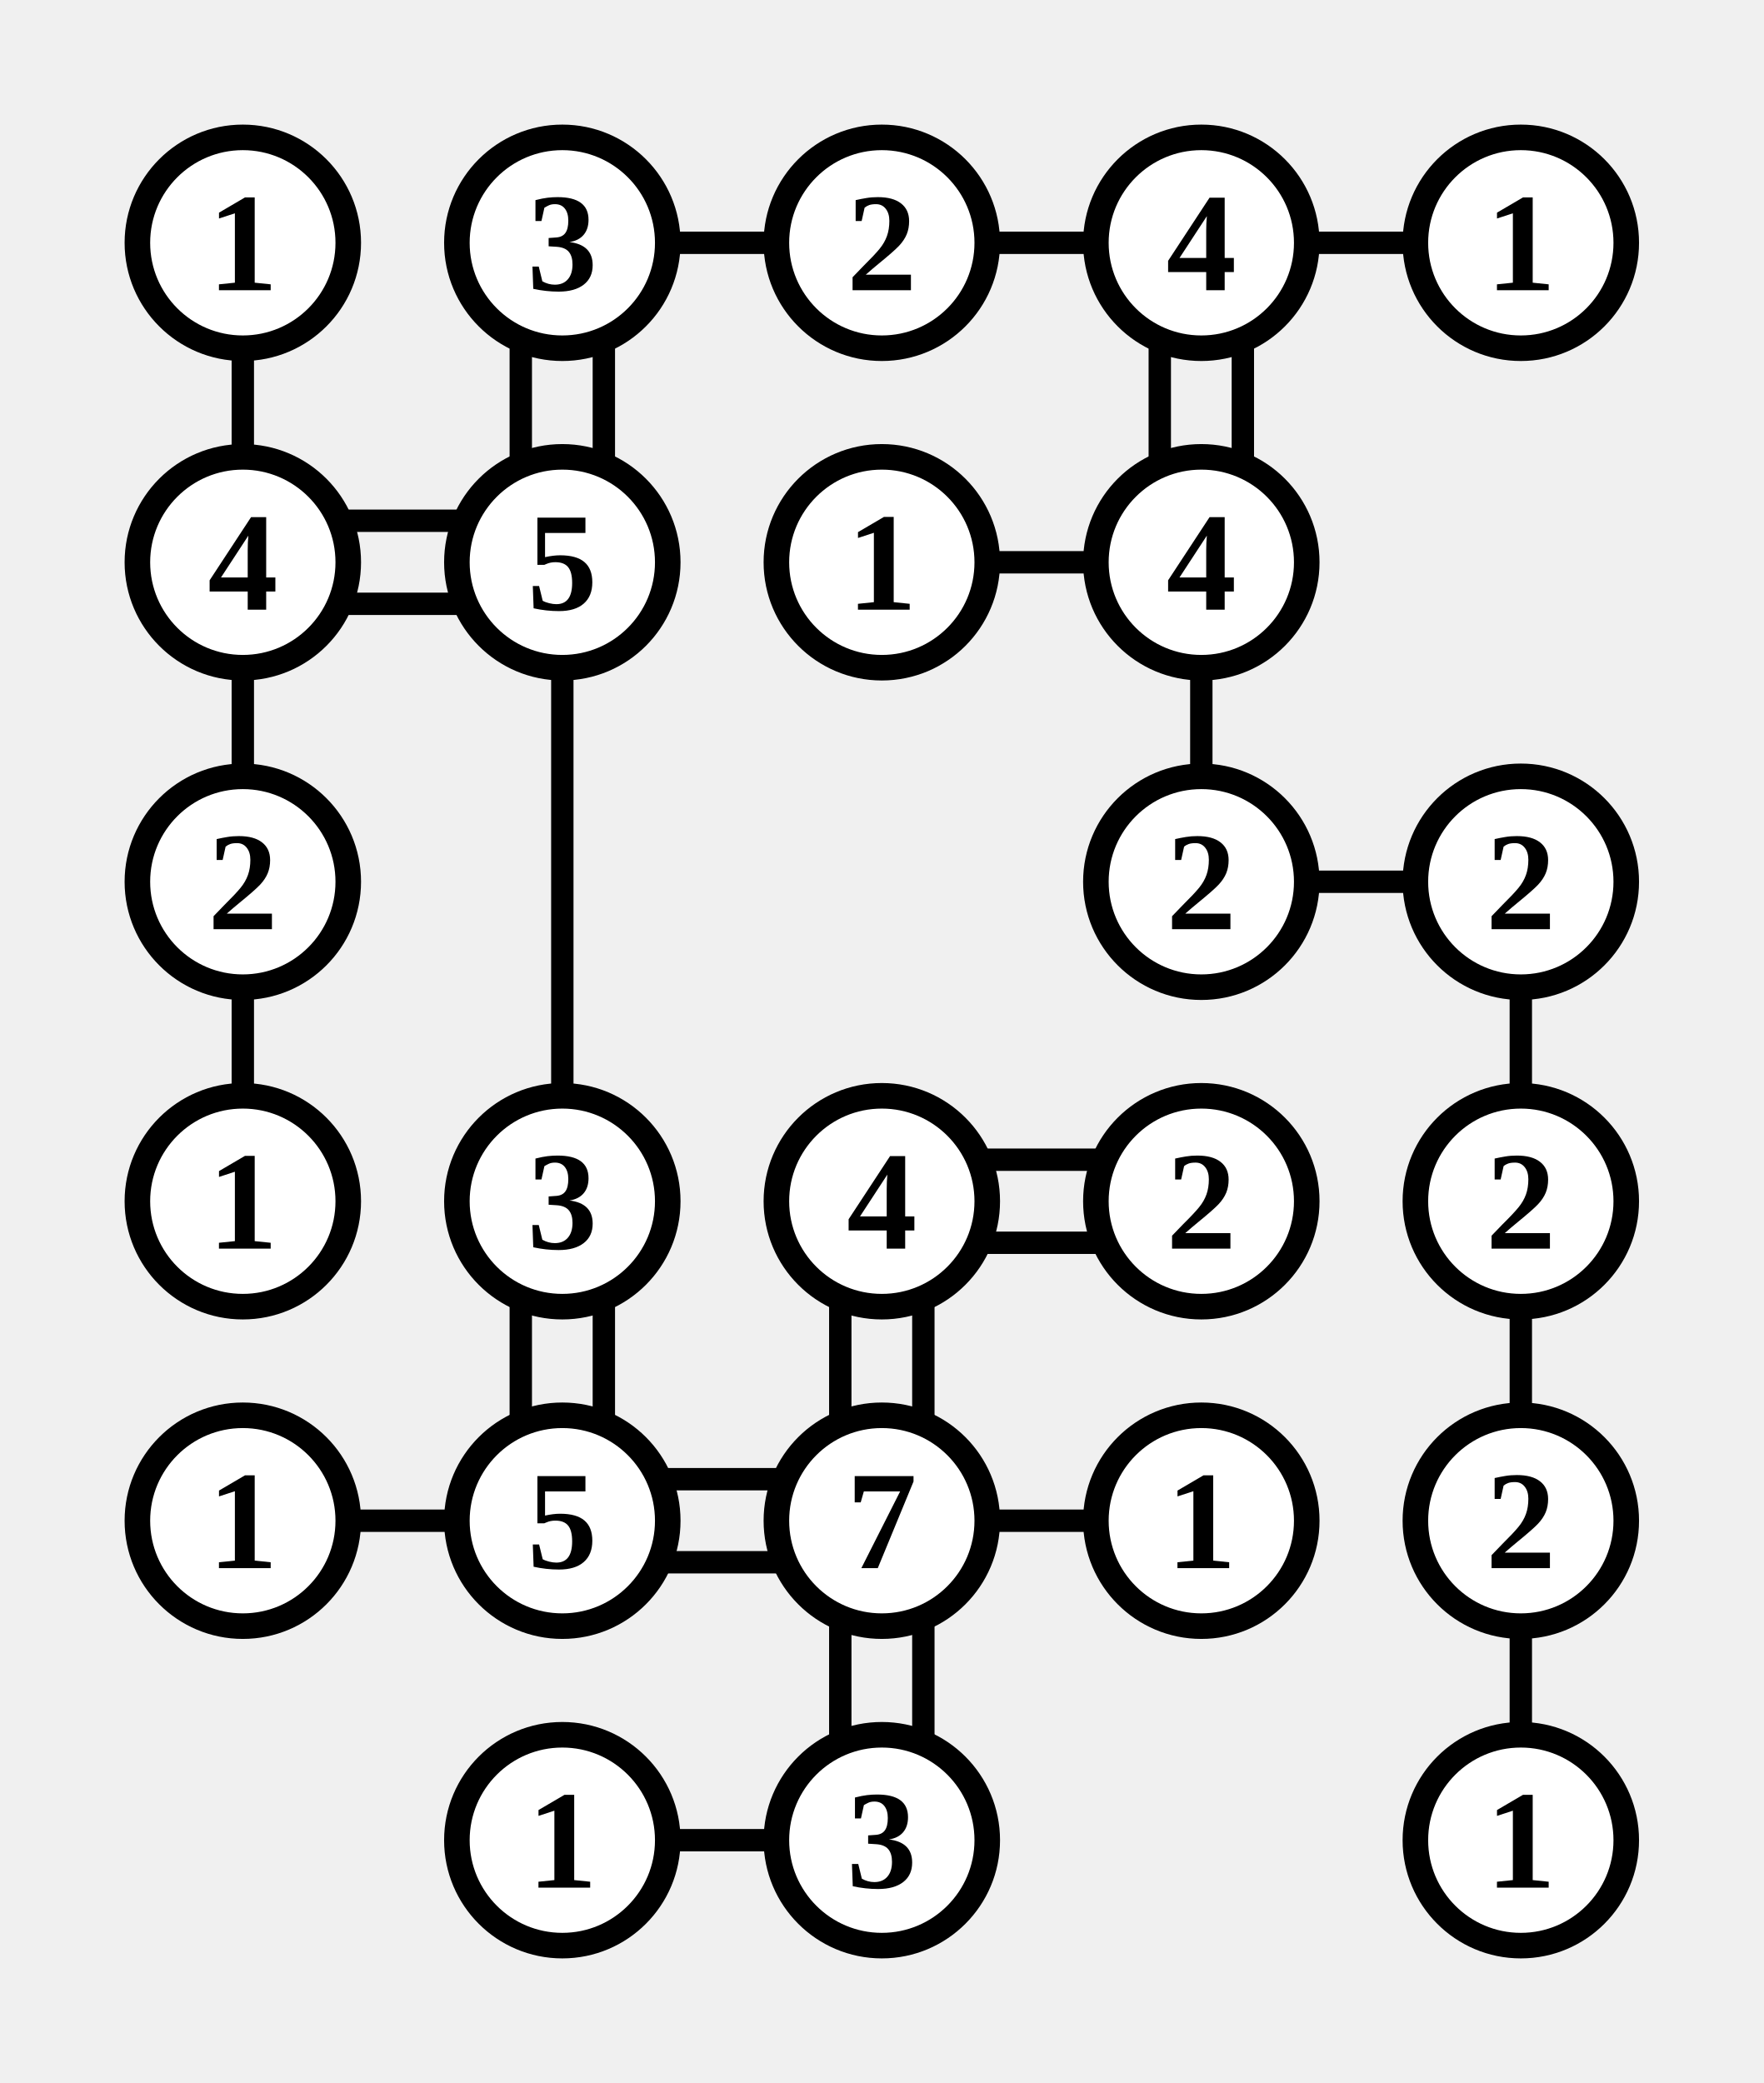
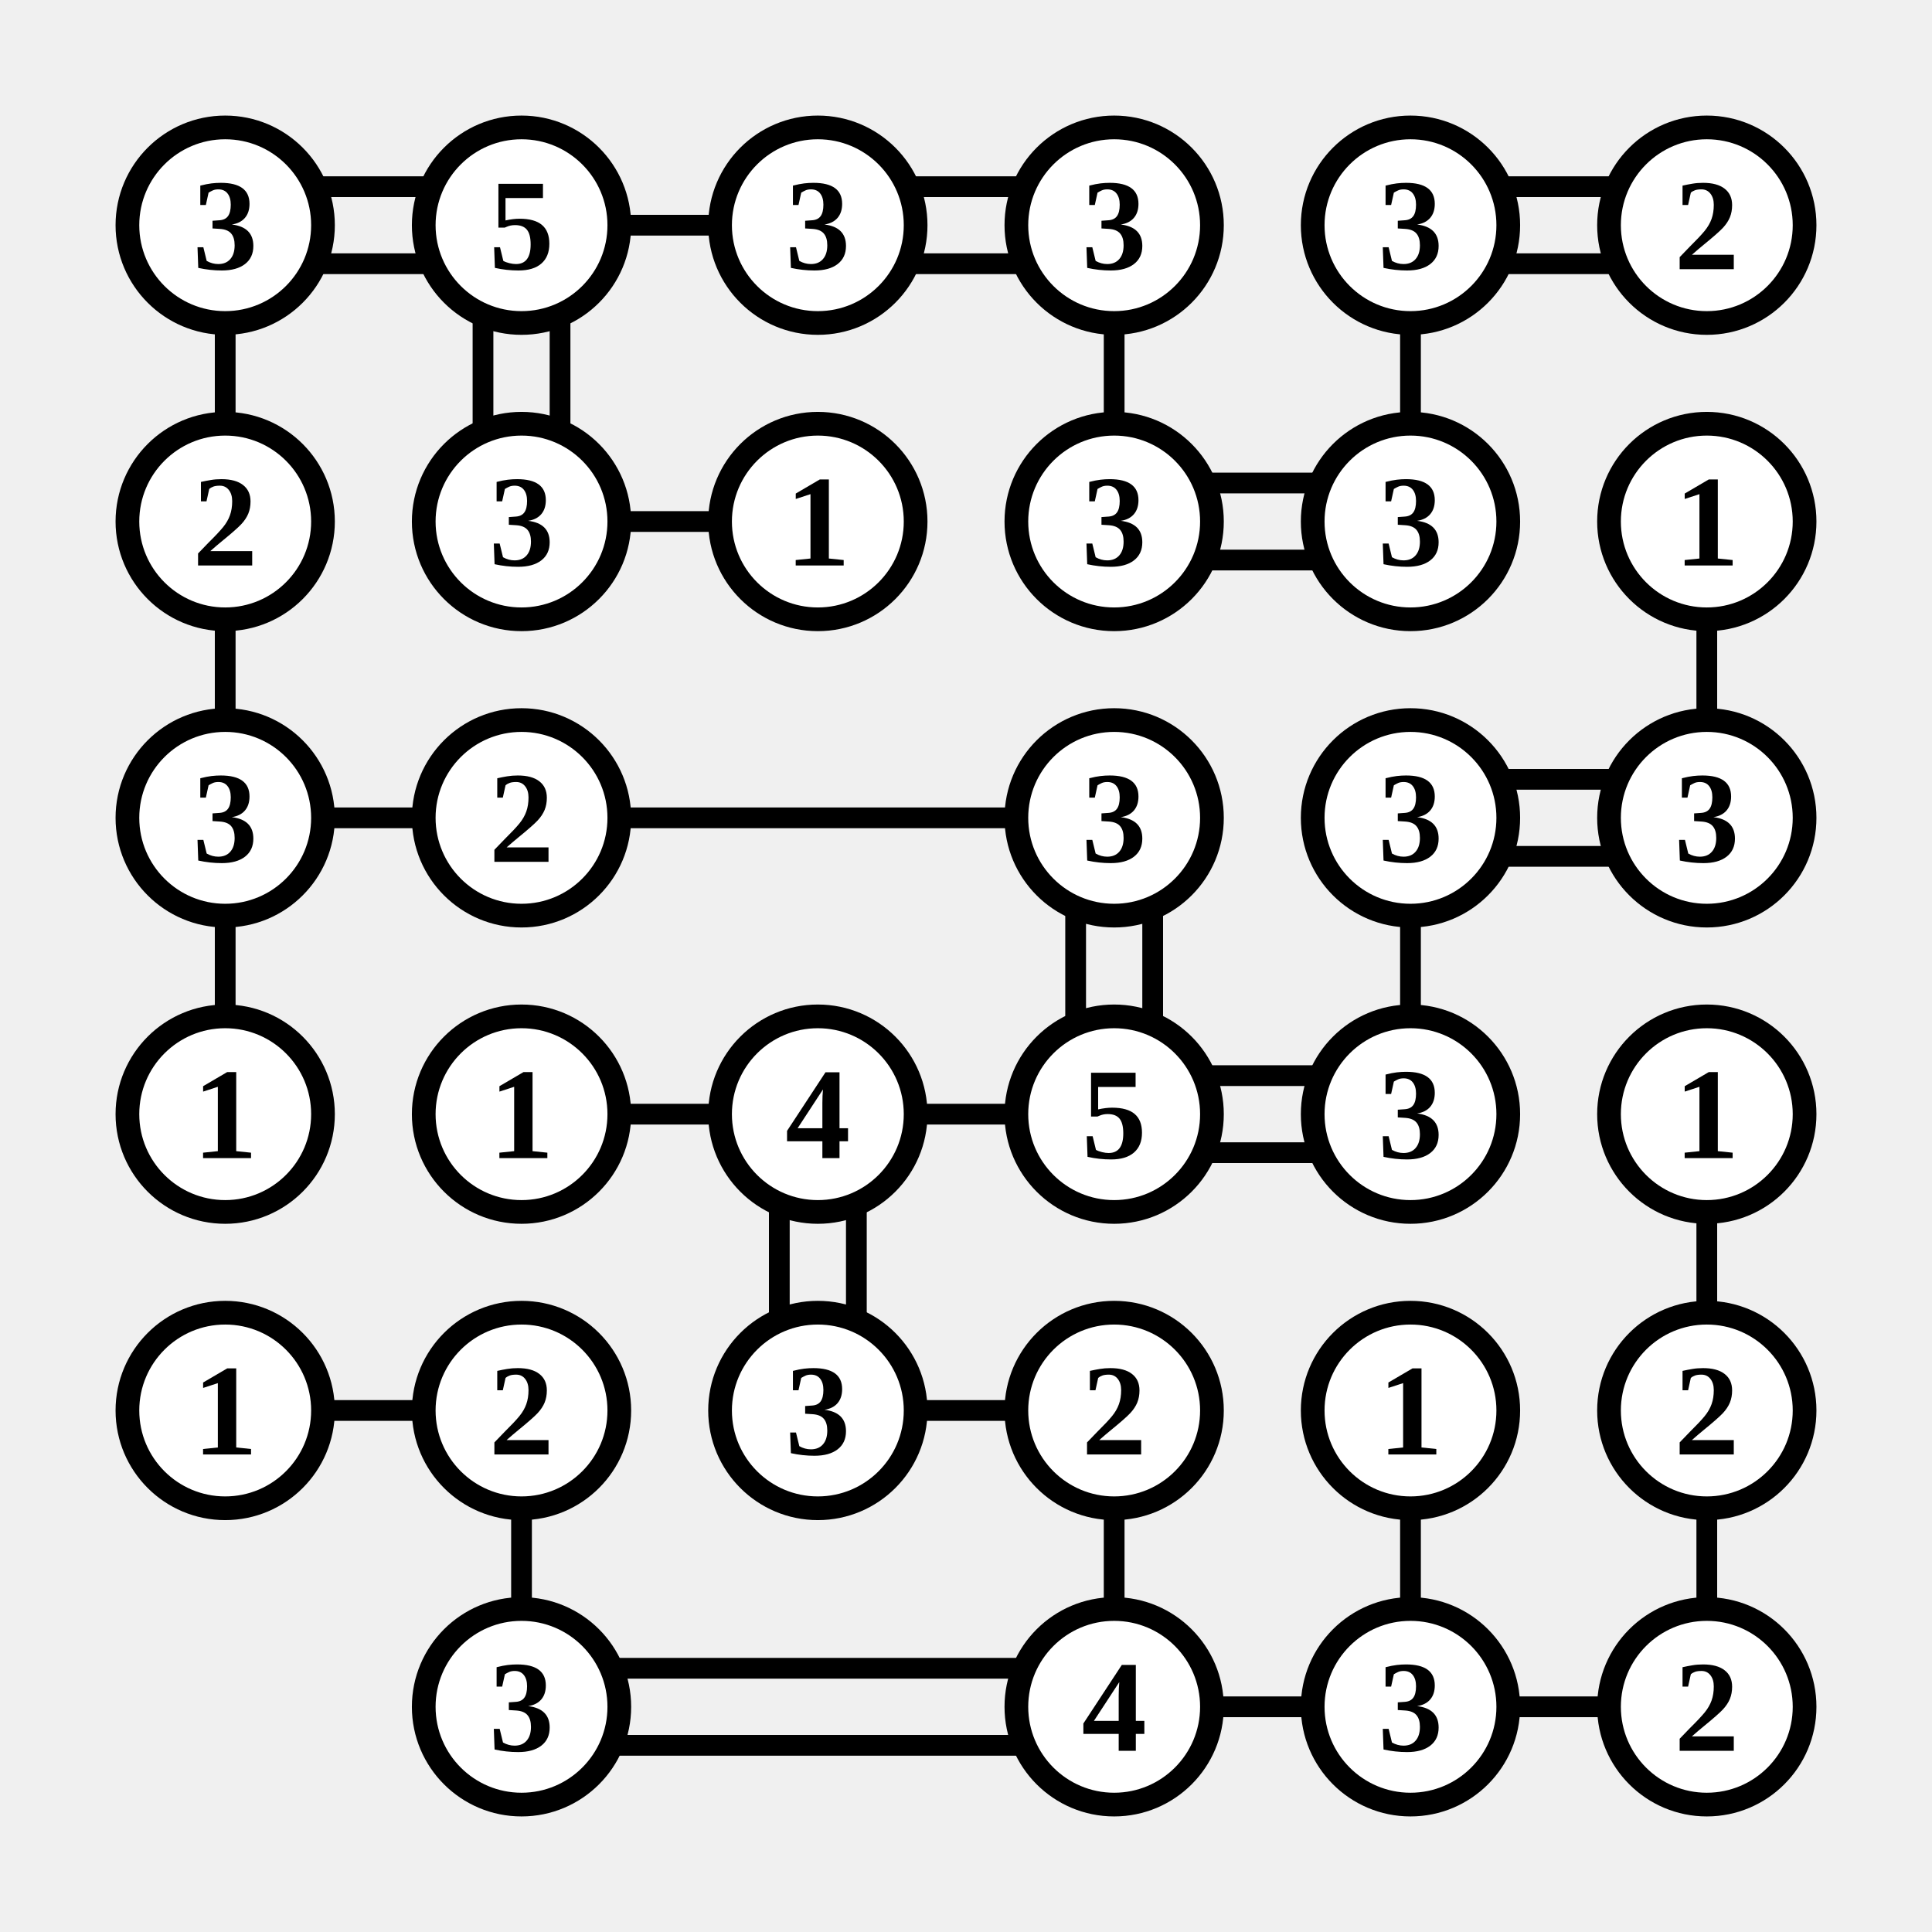
- <svg xmlns="http://www.w3.org/2000/svg" class="p" viewBox="0 0 552 652" preserveAspectRatio="xMidYMid meet" shape-rendering="geometricPrecision">
-   <path d="M76 107V145M207 76H245M163 107V145M189 107V145M307 76H345M407 76H445M363 107V145M389 107V145M107 163H145M107 189H145M76 207V245M176 207V345M307 176H345M376 207V245M76 307V345M407 276H445M476 307V345M163 407V445M189 407V445M307 363H345M307 389H345M263 407V445M289 407V445M476 407V445M107 476H145M207 463H245M207 489H245M307 476H345M263 507V545M289 507V545M476 507V545M207 576H245" fill="none" stroke="#000" stroke-width="7" stroke-linecap="butt" />
+ <svg xmlns="http://www.w3.org/2000/svg" class="p" viewBox="0 0 652 652" preserveAspectRatio="xMidYMid meet" shape-rendering="geometricPrecision">
+   <path d="M107 63H145M107 89H145M76 107V145M207 76H245M163 107V145M189 107V145M307 63H345M307 89H345M376 107V145M507 63H545M507 89H545M476 107V145M76 207V245M207 176H245M407 163H445M407 189H445M576 207V245M107 276H145M76 307V345M207 276H345M363 307V345M389 307V345M507 263H545M507 289H545M476 307V345M207 376H245M307 376H345M263 407V445M289 407V445M407 363H445M407 389H445M576 407V445M107 476H145M176 507V545M307 476H345M376 507V545M476 507V545M576 507V545M207 563H345M207 589H345M407 576H445M507 576H545" fill="none" stroke="#000" stroke-width="7" stroke-linecap="butt" />
  <circle cx="76" cy="76" r="33" fill="#fff" stroke="#000" stroke-width="8" />
-   <text x="76" y="76" font-size="44" text-anchor="middle" dominant-baseline="central" fill="#000" font-weight="700">1</text>
+   <text x="76" y="76" font-size="44" text-anchor="middle" dominant-baseline="central" fill="#000" font-weight="700">3</text>
  <circle cx="176" cy="76" r="33" fill="#fff" stroke="#000" stroke-width="8" />
-   <text x="176" y="76" font-size="44" text-anchor="middle" dominant-baseline="central" fill="#000" font-weight="700">3</text>
+   <text x="176" y="76" font-size="44" text-anchor="middle" dominant-baseline="central" fill="#000" font-weight="700">5</text>
  <circle cx="276" cy="76" r="33" fill="#fff" stroke="#000" stroke-width="8" />
-   <text x="276" y="76" font-size="44" text-anchor="middle" dominant-baseline="central" fill="#000" font-weight="700">2</text>
+   <text x="276" y="76" font-size="44" text-anchor="middle" dominant-baseline="central" fill="#000" font-weight="700">3</text>
  <circle cx="376" cy="76" r="33" fill="#fff" stroke="#000" stroke-width="8" />
-   <text x="376" y="76" font-size="44" text-anchor="middle" dominant-baseline="central" fill="#000" font-weight="700">4</text>
+   <text x="376" y="76" font-size="44" text-anchor="middle" dominant-baseline="central" fill="#000" font-weight="700">3</text>
  <circle cx="476" cy="76" r="33" fill="#fff" stroke="#000" stroke-width="8" />
-   <text x="476" y="76" font-size="44" text-anchor="middle" dominant-baseline="central" fill="#000" font-weight="700">1</text>
+   <text x="476" y="76" font-size="44" text-anchor="middle" dominant-baseline="central" fill="#000" font-weight="700">3</text>
+   <circle cx="576" cy="76" r="33" fill="#fff" stroke="#000" stroke-width="8" />
+   <text x="576" y="76" font-size="44" text-anchor="middle" dominant-baseline="central" fill="#000" font-weight="700">2</text>
  <circle cx="76" cy="176" r="33" fill="#fff" stroke="#000" stroke-width="8" />
-   <text x="76" y="176" font-size="44" text-anchor="middle" dominant-baseline="central" fill="#000" font-weight="700">4</text>
+   <text x="76" y="176" font-size="44" text-anchor="middle" dominant-baseline="central" fill="#000" font-weight="700">2</text>
  <circle cx="176" cy="176" r="33" fill="#fff" stroke="#000" stroke-width="8" />
-   <text x="176" y="176" font-size="44" text-anchor="middle" dominant-baseline="central" fill="#000" font-weight="700">5</text>
+   <text x="176" y="176" font-size="44" text-anchor="middle" dominant-baseline="central" fill="#000" font-weight="700">3</text>
  <circle cx="276" cy="176" r="33" fill="#fff" stroke="#000" stroke-width="8" />
  <text x="276" y="176" font-size="44" text-anchor="middle" dominant-baseline="central" fill="#000" font-weight="700">1</text>
  <circle cx="376" cy="176" r="33" fill="#fff" stroke="#000" stroke-width="8" />
-   <text x="376" y="176" font-size="44" text-anchor="middle" dominant-baseline="central" fill="#000" font-weight="700">4</text>
+   <text x="376" y="176" font-size="44" text-anchor="middle" dominant-baseline="central" fill="#000" font-weight="700">3</text>
+   <circle cx="476" cy="176" r="33" fill="#fff" stroke="#000" stroke-width="8" />
+   <text x="476" y="176" font-size="44" text-anchor="middle" dominant-baseline="central" fill="#000" font-weight="700">3</text>
+   <circle cx="576" cy="176" r="33" fill="#fff" stroke="#000" stroke-width="8" />
+   <text x="576" y="176" font-size="44" text-anchor="middle" dominant-baseline="central" fill="#000" font-weight="700">1</text>
  <circle cx="76" cy="276" r="33" fill="#fff" stroke="#000" stroke-width="8" />
-   <text x="76" y="276" font-size="44" text-anchor="middle" dominant-baseline="central" fill="#000" font-weight="700">2</text>
+   <text x="76" y="276" font-size="44" text-anchor="middle" dominant-baseline="central" fill="#000" font-weight="700">3</text>
+   <circle cx="176" cy="276" r="33" fill="#fff" stroke="#000" stroke-width="8" />
+   <text x="176" y="276" font-size="44" text-anchor="middle" dominant-baseline="central" fill="#000" font-weight="700">2</text>
  <circle cx="376" cy="276" r="33" fill="#fff" stroke="#000" stroke-width="8" />
-   <text x="376" y="276" font-size="44" text-anchor="middle" dominant-baseline="central" fill="#000" font-weight="700">2</text>
+   <text x="376" y="276" font-size="44" text-anchor="middle" dominant-baseline="central" fill="#000" font-weight="700">3</text>
  <circle cx="476" cy="276" r="33" fill="#fff" stroke="#000" stroke-width="8" />
-   <text x="476" y="276" font-size="44" text-anchor="middle" dominant-baseline="central" fill="#000" font-weight="700">2</text>
+   <text x="476" y="276" font-size="44" text-anchor="middle" dominant-baseline="central" fill="#000" font-weight="700">3</text>
+   <circle cx="576" cy="276" r="33" fill="#fff" stroke="#000" stroke-width="8" />
+   <text x="576" y="276" font-size="44" text-anchor="middle" dominant-baseline="central" fill="#000" font-weight="700">3</text>
  <circle cx="76" cy="376" r="33" fill="#fff" stroke="#000" stroke-width="8" />
  <text x="76" y="376" font-size="44" text-anchor="middle" dominant-baseline="central" fill="#000" font-weight="700">1</text>
  <circle cx="176" cy="376" r="33" fill="#fff" stroke="#000" stroke-width="8" />
-   <text x="176" y="376" font-size="44" text-anchor="middle" dominant-baseline="central" fill="#000" font-weight="700">3</text>
+   <text x="176" y="376" font-size="44" text-anchor="middle" dominant-baseline="central" fill="#000" font-weight="700">1</text>
  <circle cx="276" cy="376" r="33" fill="#fff" stroke="#000" stroke-width="8" />
  <text x="276" y="376" font-size="44" text-anchor="middle" dominant-baseline="central" fill="#000" font-weight="700">4</text>
  <circle cx="376" cy="376" r="33" fill="#fff" stroke="#000" stroke-width="8" />
-   <text x="376" y="376" font-size="44" text-anchor="middle" dominant-baseline="central" fill="#000" font-weight="700">2</text>
+   <text x="376" y="376" font-size="44" text-anchor="middle" dominant-baseline="central" fill="#000" font-weight="700">5</text>
  <circle cx="476" cy="376" r="33" fill="#fff" stroke="#000" stroke-width="8" />
-   <text x="476" y="376" font-size="44" text-anchor="middle" dominant-baseline="central" fill="#000" font-weight="700">2</text>
+   <text x="476" y="376" font-size="44" text-anchor="middle" dominant-baseline="central" fill="#000" font-weight="700">3</text>
+   <circle cx="576" cy="376" r="33" fill="#fff" stroke="#000" stroke-width="8" />
+   <text x="576" y="376" font-size="44" text-anchor="middle" dominant-baseline="central" fill="#000" font-weight="700">1</text>
  <circle cx="76" cy="476" r="33" fill="#fff" stroke="#000" stroke-width="8" />
  <text x="76" y="476" font-size="44" text-anchor="middle" dominant-baseline="central" fill="#000" font-weight="700">1</text>
  <circle cx="176" cy="476" r="33" fill="#fff" stroke="#000" stroke-width="8" />
-   <text x="176" y="476" font-size="44" text-anchor="middle" dominant-baseline="central" fill="#000" font-weight="700">5</text>
+   <text x="176" y="476" font-size="44" text-anchor="middle" dominant-baseline="central" fill="#000" font-weight="700">2</text>
  <circle cx="276" cy="476" r="33" fill="#fff" stroke="#000" stroke-width="8" />
-   <text x="276" y="476" font-size="44" text-anchor="middle" dominant-baseline="central" fill="#000" font-weight="700">7</text>
+   <text x="276" y="476" font-size="44" text-anchor="middle" dominant-baseline="central" fill="#000" font-weight="700">3</text>
  <circle cx="376" cy="476" r="33" fill="#fff" stroke="#000" stroke-width="8" />
-   <text x="376" y="476" font-size="44" text-anchor="middle" dominant-baseline="central" fill="#000" font-weight="700">1</text>
+   <text x="376" y="476" font-size="44" text-anchor="middle" dominant-baseline="central" fill="#000" font-weight="700">2</text>
  <circle cx="476" cy="476" r="33" fill="#fff" stroke="#000" stroke-width="8" />
-   <text x="476" y="476" font-size="44" text-anchor="middle" dominant-baseline="central" fill="#000" font-weight="700">2</text>
+   <text x="476" y="476" font-size="44" text-anchor="middle" dominant-baseline="central" fill="#000" font-weight="700">1</text>
+   <circle cx="576" cy="476" r="33" fill="#fff" stroke="#000" stroke-width="8" />
+   <text x="576" y="476" font-size="44" text-anchor="middle" dominant-baseline="central" fill="#000" font-weight="700">2</text>
  <circle cx="176" cy="576" r="33" fill="#fff" stroke="#000" stroke-width="8" />
-   <text x="176" y="576" font-size="44" text-anchor="middle" dominant-baseline="central" fill="#000" font-weight="700">1</text>
-   <circle cx="276" cy="576" r="33" fill="#fff" stroke="#000" stroke-width="8" />
-   <text x="276" y="576" font-size="44" text-anchor="middle" dominant-baseline="central" fill="#000" font-weight="700">3</text>
+   <text x="176" y="576" font-size="44" text-anchor="middle" dominant-baseline="central" fill="#000" font-weight="700">3</text>
+   <circle cx="376" cy="576" r="33" fill="#fff" stroke="#000" stroke-width="8" />
+   <text x="376" y="576" font-size="44" text-anchor="middle" dominant-baseline="central" fill="#000" font-weight="700">4</text>
  <circle cx="476" cy="576" r="33" fill="#fff" stroke="#000" stroke-width="8" />
-   <text x="476" y="576" font-size="44" text-anchor="middle" dominant-baseline="central" fill="#000" font-weight="700">1</text>
+   <text x="476" y="576" font-size="44" text-anchor="middle" dominant-baseline="central" fill="#000" font-weight="700">3</text>
+   <circle cx="576" cy="576" r="33" fill="#fff" stroke="#000" stroke-width="8" />
+   <text x="576" y="576" font-size="44" text-anchor="middle" dominant-baseline="central" fill="#000" font-weight="700">2</text>
</svg>
